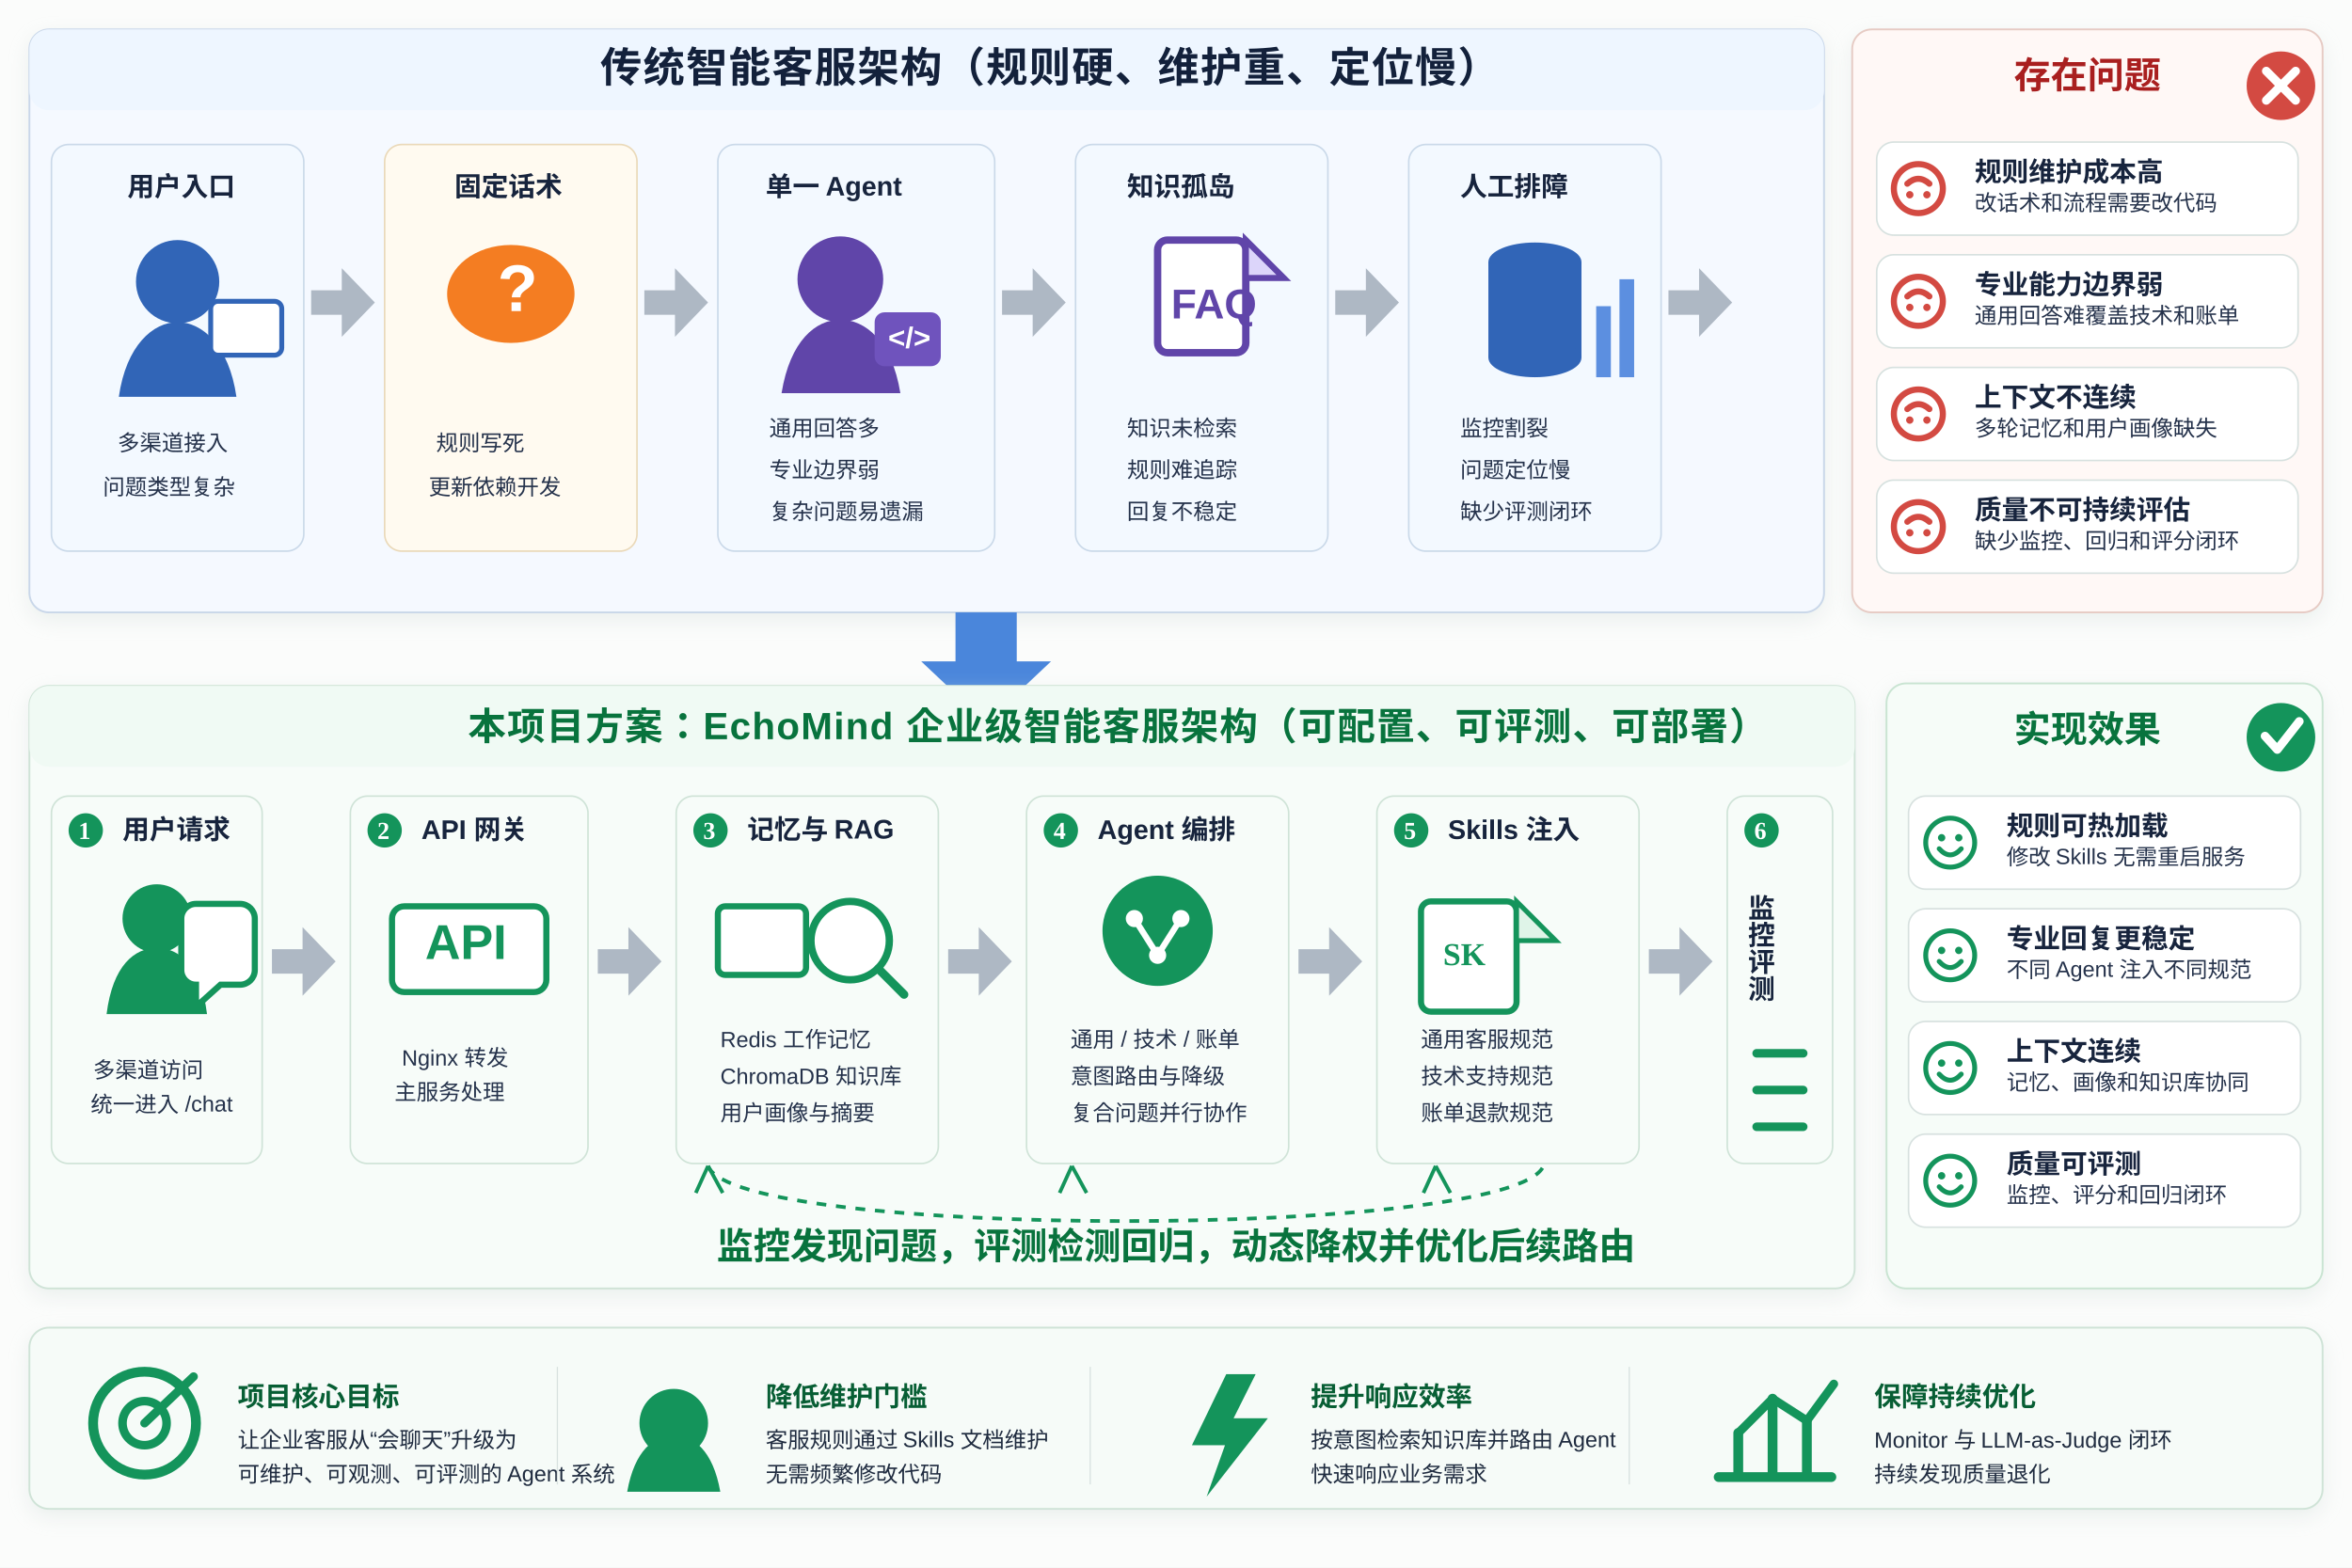
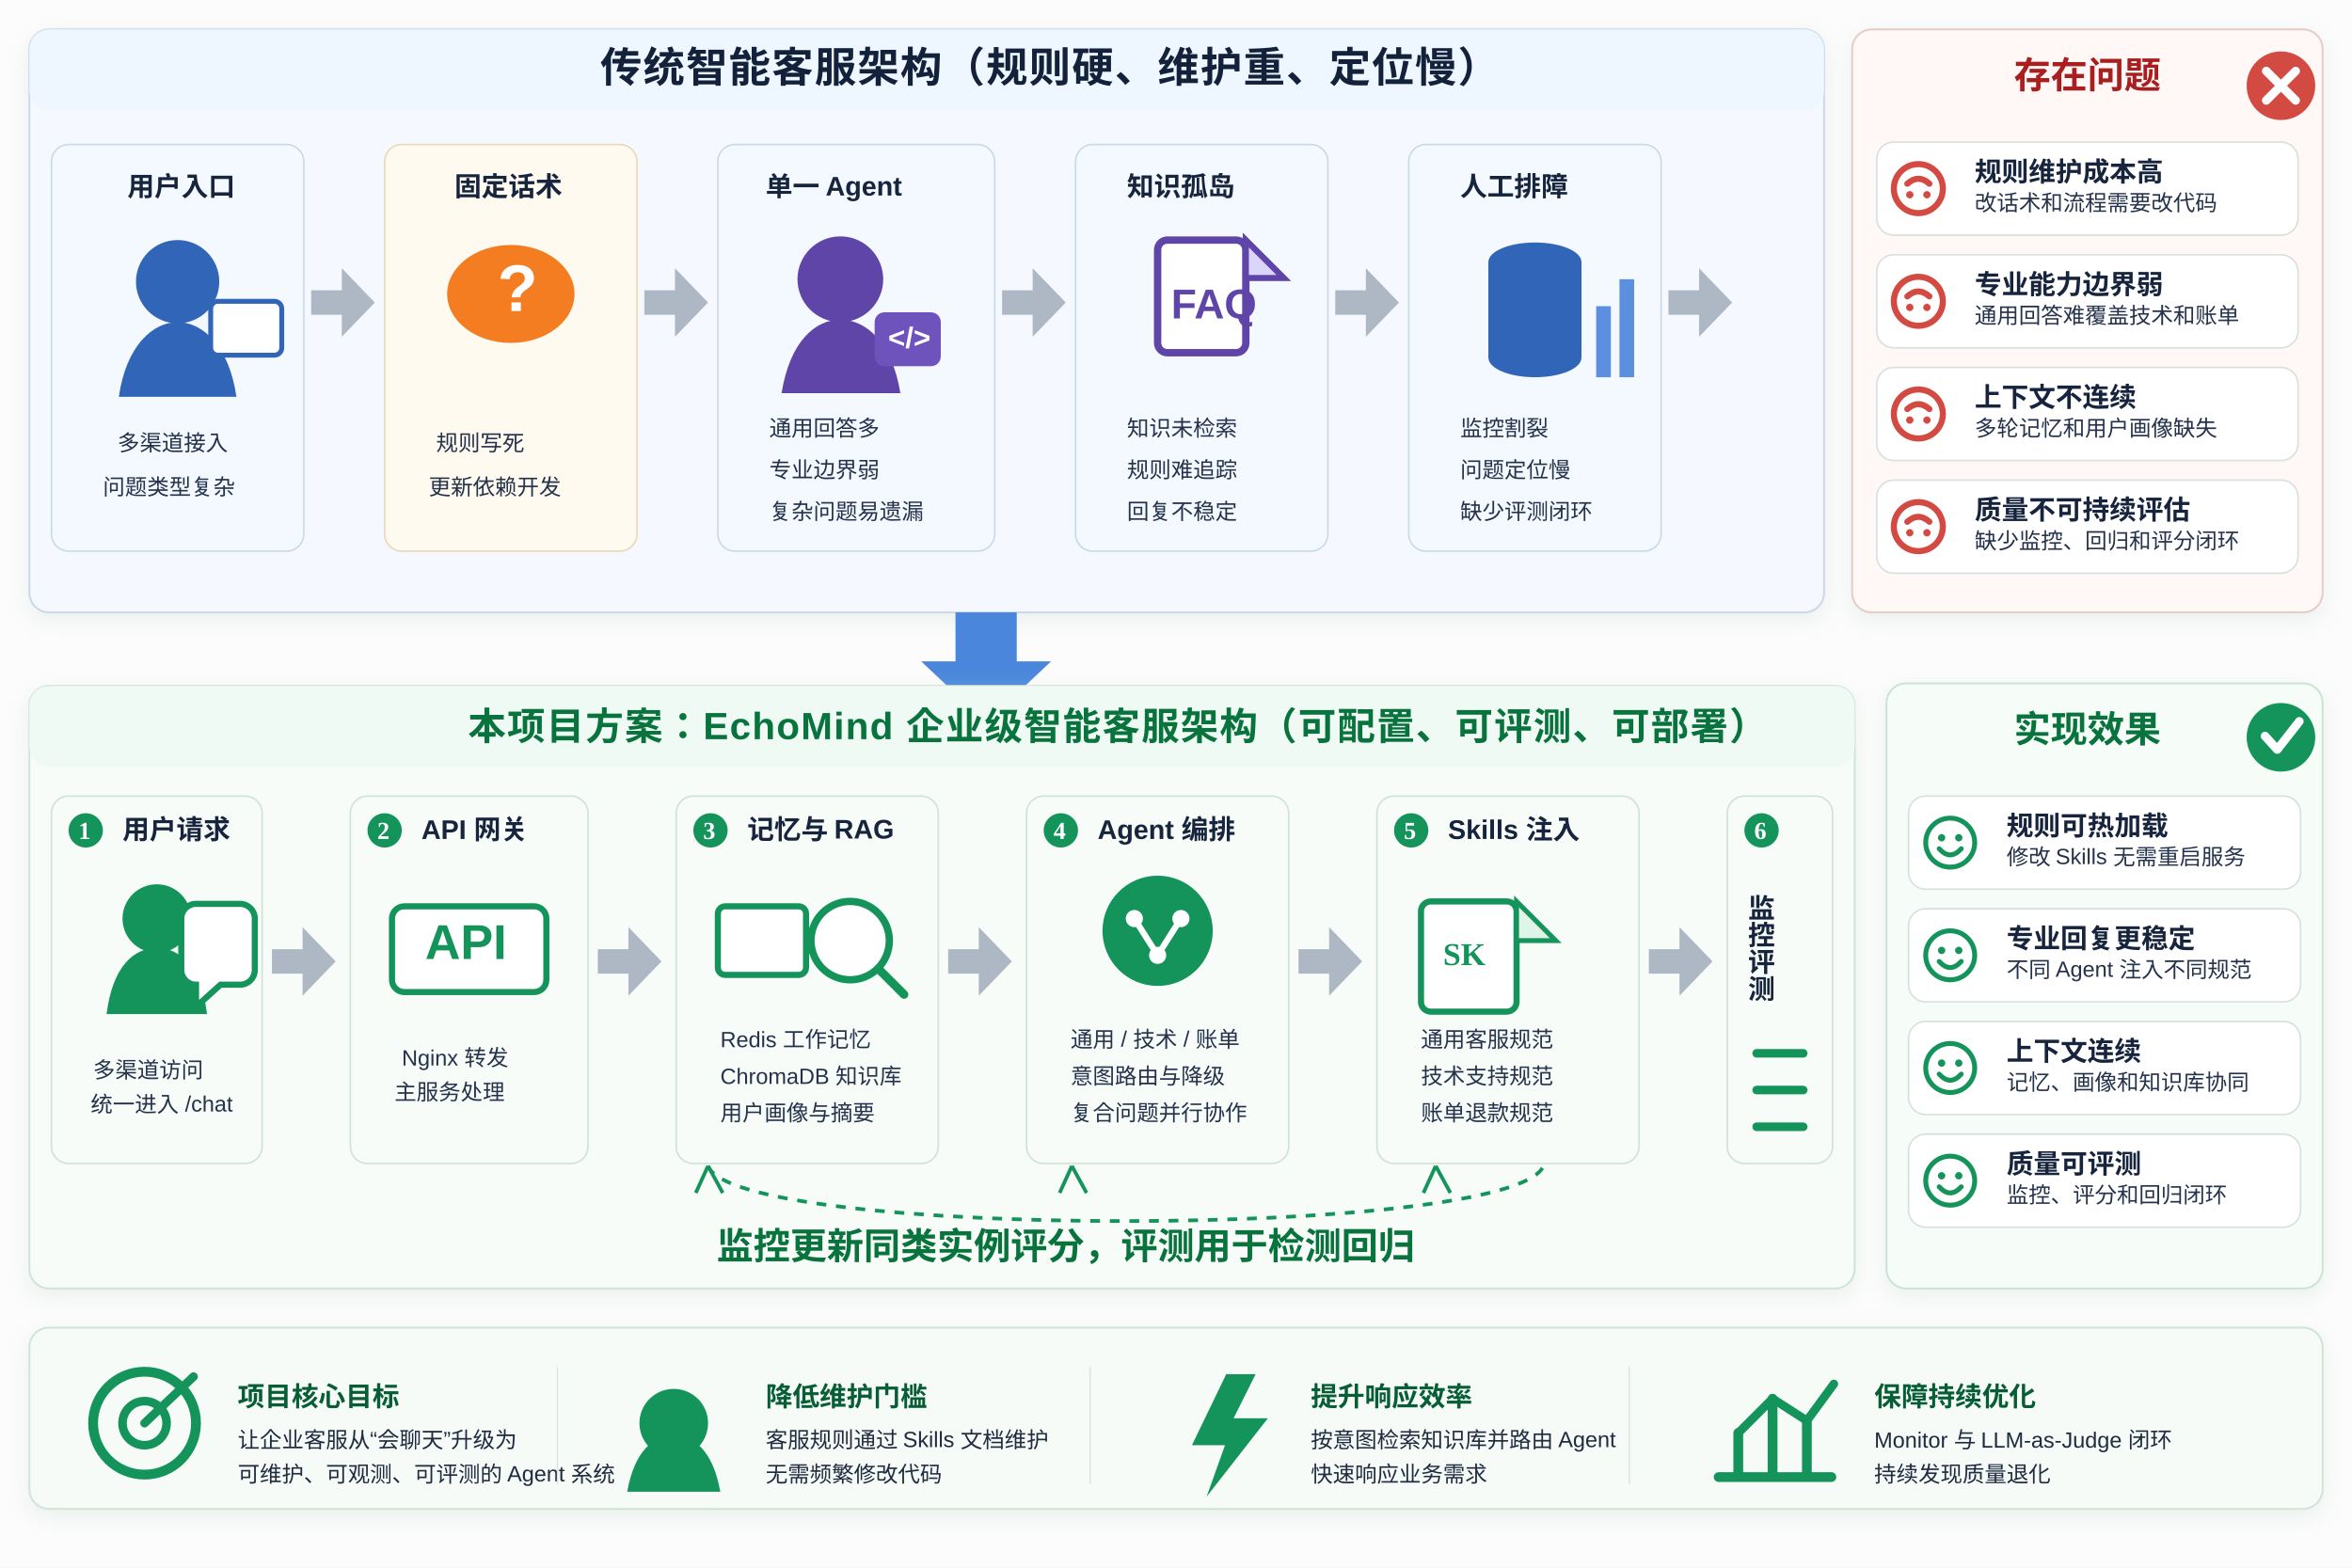
<svg xmlns="http://www.w3.org/2000/svg" width="1920" height="1280" viewBox="0 0 1920 1280">
  <defs>
    <style>
      .bg { fill: #fbfcfb; }
      .top-panel { fill: #f5f9ff; stroke: #c9d7e9; stroke-width: 1.5; rx: 16; }
      .main-panel { fill: #f7fcf9; stroke: #cfe3d7; stroke-width: 1.5; rx: 16; }
      .side-red { fill: #fff8f6; stroke: #e6cbc4; stroke-width: 1.5; rx: 16; }
      .side-green { fill: #f6fcf8; stroke: #c9e4d2; stroke-width: 1.5; rx: 16; }
      .goal-panel { fill: #f6fbf8; stroke: #cfe3d7; stroke-width: 1.5; rx: 16; }
      .card { fill: #ffffff; stroke: #d7e1df; stroke-width: 1.3; rx: 14; }
      .card-blue { fill: #f3f9ff; stroke: #cad9e9; }
      .card-warm { fill: #fffaf0; stroke: #ead9b9; }
      .card-green { fill: #f7fcf9; stroke: #cfe3d7; }
      .title { font: 800 34px "PingFang SC", "Microsoft YaHei", Arial, sans-serif; fill: #13213b; letter-spacing: 1px; }
      .section-title { font: 800 31px "PingFang SC", "Microsoft YaHei", Arial, sans-serif; fill: #08733d; letter-spacing: 1px; }
      .red-title { font: 800 30px "PingFang SC", "Microsoft YaHei", Arial, sans-serif; fill: #a91f1f; }
      .green-title { font: 800 30px "PingFang SC", "Microsoft YaHei", Arial, sans-serif; fill: #08733d; }
      .label { font: 800 22px "PingFang SC", "Microsoft YaHei", Arial, sans-serif; fill: #17243d; }
      .small { font: 500 18px "PingFang SC", "Microsoft YaHei", Arial, sans-serif; fill: #25324b; }
      .muted { font: 500 16px "PingFang SC", "Microsoft YaHei", Arial, sans-serif; fill: #657284; }
      .bullet { font: 500 17px "PingFang SC", "Microsoft YaHei", Arial, sans-serif; fill: #1f2b3f; }
      .goal-title { font: 800 22px "PingFang SC", "Microsoft YaHei", Arial, sans-serif; fill: #075e34; }
      .goal-text { font: 500 18px "PingFang SC", "Microsoft YaHei", Arial, sans-serif; fill: #1f2b3f; }
      .arrow { fill: #aeb8c4; }
      .down-arrow { fill: #4a86db; }
      .green { fill: #14945b; }
      .green-stroke { stroke: #14945b; stroke-width: 7; fill: none; stroke-linecap: round; stroke-linejoin: round; }
      .blue { fill: #3165b7; }
      .purple { fill: #6045a9; }
      .orange { fill: #f47d22; }
      .red { fill: #d34a42; }
      .red-stroke { stroke: #d34a42; stroke-width: 5; fill: none; stroke-linecap: round; }
      .soft-shadow { filter: url(#shadow); }
    </style>
    <filter id="shadow" x="-20%" y="-20%" width="140%" height="140%">
      <feDropShadow dx="0" dy="6" stdDeviation="8" flood-color="#d8e1df" flood-opacity="0.45" />
    </filter>
  </defs>
  <rect class="bg" width="1920" height="1280" />
  <rect class="top-panel soft-shadow" x="24" y="24" width="1465" height="476" />
  <rect x="24" y="24" width="1465" height="66" fill="#eef6ff" rx="16" />
  <text class="title" x="490" y="67">传统智能客服架构（规则硬、维护重、定位慢）</text>
  <g transform="translate(42,118)">
    <rect class="card card-blue" width="206" height="332" />
    <text class="label" x="62" y="42">用户入口</text>
    <circle class="blue" cx="103" cy="112" r="34" />
    <path class="blue" d="M55 206 C61 164 83 145 103 145 C123 145 145 164 151 206 Z" />
    <rect x="130" y="128" width="58" height="44" rx="6" fill="#ffffff" stroke="#3165b7" stroke-width="4" />
    <text class="small" x="54" y="250">多渠道接入</text>
    <text class="small" x="42" y="286">问题类型复杂</text>
  </g>
  <polygon class="arrow" points="306,247 279,219 279,237 254,237 254,257 279,257 279,275" />
  <g transform="translate(314,118)">
    <rect class="card card-warm" width="206" height="332" />
    <text class="label" x="57" y="42">固定话术</text>
    <ellipse class="orange" cx="103" cy="122" rx="52" ry="40" />
    <text x="92" y="136" font-family="Arial" font-size="54" font-weight="800" fill="#ffffff">?</text>
    <text class="small" x="42" y="250">规则写死</text>
    <text class="small" x="36" y="286">更新依赖开发</text>
  </g>
  <polygon class="arrow" points="578,247 551,219 551,237 526,237 526,257 551,257 551,275" />
  <g transform="translate(586,118)">
    <rect class="card card-blue" width="226" height="332" />
    <text class="label" x="39" y="42">单一 Agent</text>
    <circle class="purple" cx="100" cy="110" r="35" />
    <path class="purple" d="M52 203 C59 160 80 143 100 143 C120 143 142 160 149 203 Z" />
    <rect x="128" y="137" width="54" height="44" rx="8" fill="#6f53bd" />
    <text x="139" y="166" font-family="Arial" font-size="24" font-weight="800" fill="#ffffff">&lt;/&gt;</text>
    <text class="small" x="42" y="238">通用回答多</text>
    <text class="small" x="42" y="272">专业边界弱</text>
    <text class="small" x="42" y="306">复杂问题易遗漏</text>
  </g>
  <polygon class="arrow" points="870,247 843,219 843,237 818,237 818,257 843,257 843,275" />
  <g transform="translate(878,118)">
    <rect class="card card-blue" width="206" height="332" />
    <text class="label" x="42" y="42">知识孤岛</text>
    <rect x="67" y="78" width="72" height="92" rx="8" fill="#ffffff" stroke="#6045a9" stroke-width="6" />
    <path d="M139 78 L170 109 L139 109 Z" fill="#dcd5fa" stroke="#6045a9" stroke-width="5" />
    <text x="78" y="142" font-family="Arial" font-size="34" font-weight="800" fill="#6045a9">FAQ</text>
    <text class="small" x="42" y="238">知识未检索</text>
    <text class="small" x="42" y="272">规则难追踪</text>
    <text class="small" x="42" y="306">回复不稳定</text>
  </g>
  <polygon class="arrow" points="1142,247 1115,219 1115,237 1090,237 1090,257 1115,257 1115,275" />
  <g transform="translate(1150,118)">
    <rect class="card card-blue" width="206" height="332" />
    <text class="label" x="42" y="42">人工排障</text>
    <ellipse class="blue" cx="103" cy="96" rx="38" ry="16" />
    <rect x="65" y="96" width="76" height="78" fill="#3165b7" />
    <ellipse class="blue" cx="103" cy="174" rx="38" ry="16" />
    <rect x="153" y="132" width="12" height="58" fill="#5c8fe0" />
    <rect x="172" y="110" width="12" height="80" fill="#5c8fe0" />
    <text class="small" x="42" y="238">监控割裂</text>
    <text class="small" x="42" y="272">问题定位慢</text>
    <text class="small" x="42" y="306">缺少评测闭环</text>
  </g>
  <polygon class="arrow" points="1414,247 1387,219 1387,237 1362,237 1362,257 1387,257 1387,275" />
  <g transform="translate(1512,24)">
    <rect class="side-red soft-shadow" width="384" height="476" />
    <text class="red-title" x="132" y="48">存在问题</text>
    <circle class="red" cx="350" cy="46" r="28" />
    <path d="M338 34 L362 58 M362 34 L338 58" stroke="#ffffff" stroke-width="7" stroke-linecap="round" />
    <g transform="translate(20,92)">
      <rect class="card" width="344" height="76" />
      <circle class="red-stroke" cx="34" cy="38" r="20" />
      <path class="red-stroke" d="M25 34 Q34 26 43 34" />
      <circle class="red" cx="27" cy="43" r="3" />
      <circle class="red" cx="41" cy="43" r="3" />
      <text class="label" x="80" y="32" fill="#7b1515">规则维护成本高</text>
      <text class="small" x="80" y="56">改话术和流程需要改代码</text>
    </g>
    <g transform="translate(20,184)">
      <rect class="card" width="344" height="76" />
      <circle class="red-stroke" cx="34" cy="38" r="20" />
      <path class="red-stroke" d="M25 34 Q34 26 43 34" />
      <circle class="red" cx="27" cy="43" r="3" />
      <circle class="red" cx="41" cy="43" r="3" />
      <text class="label" x="80" y="32" fill="#7b1515">专业能力边界弱</text>
      <text class="small" x="80" y="56">通用回答难覆盖技术和账单</text>
    </g>
    <g transform="translate(20,276)">
      <rect class="card" width="344" height="76" />
      <circle class="red-stroke" cx="34" cy="38" r="20" />
      <path class="red-stroke" d="M25 34 Q34 26 43 34" />
      <circle class="red" cx="27" cy="43" r="3" />
      <circle class="red" cx="41" cy="43" r="3" />
      <text class="label" x="80" y="32" fill="#7b1515">上下文不连续</text>
      <text class="small" x="80" y="56">多轮记忆和用户画像缺失</text>
    </g>
    <g transform="translate(20,368)">
      <rect class="card" width="344" height="76" />
      <circle class="red-stroke" cx="34" cy="38" r="20" />
      <path class="red-stroke" d="M25 34 Q34 26 43 34" />
      <circle class="red" cx="27" cy="43" r="3" />
      <circle class="red" cx="41" cy="43" r="3" />
      <text class="label" x="80" y="32" fill="#7b1515">质量不可持续评估</text>
      <text class="small" x="80" y="56">缺少监控、回归和评分闭环</text>
    </g>
  </g>
  <polygon class="down-arrow" points="780,500 830,500 830,540 858,540 805,590 752,540 780,540" />
  <rect class="main-panel soft-shadow" x="24" y="560" width="1490" height="492" />
  <rect x="24" y="560" width="1490" height="66" fill="#f0faf4" rx="16" />
  <text class="section-title" x="382" y="604">本项目方案：EchoMind 企业级智能客服架构（可配置、可评测、可部署）</text>
  <g transform="translate(42,650)">
    <rect class="card card-green" width="172" height="300" />
    <circle class="green" cx="28" cy="28" r="14" />
    <text x="22" y="35" font-size="20" font-weight="800" fill="#fff">1</text>
    <text class="label" x="58" y="35">用户请求</text>
    <circle class="green" cx="86" cy="100" r="28" />
    <path class="green" d="M45 178 C50 138 68 124 86 124 C104 124 122 138 127 178 Z" />
    <path d="M118 88 h36 a12 12 0 0 1 12 12 v42 a12 12 0 0 1 -12 12 h-16 l-20 18 v-18 h0 a12 12 0 0 1 -12 -12 v-42 a12 12 0 0 1 12 -12z" fill="#ffffff" stroke="#14945b" stroke-width="5" />
    <text class="small" x="34" y="230">多渠道访问</text>
    <text class="small" x="32" y="258">统一进入 /chat</text>
  </g>
  <polygon class="arrow" points="274,785 247,757 247,775 222,775 222,795 247,795 247,813" />
  <g transform="translate(286,650)">
    <rect class="card card-green" width="194" height="300" />
    <circle class="green" cx="28" cy="28" r="14" />
    <text x="22" y="35" font-size="20" font-weight="800" fill="#fff">2</text>
    <text class="label" x="58" y="35">API 网关</text>
    <rect x="34" y="90" width="126" height="70" rx="10" fill="#fff" stroke="#14945b" stroke-width="5" />
    <text class="green" x="61" y="133" font-family="Arial" font-size="40" font-weight="800">API</text>
    <text class="small" x="42" y="220">Nginx 转发</text>
    <text class="small" x="36" y="248">主服务处理</text>
  </g>
  <polygon class="arrow" points="540,785 513,757 513,775 488,775 488,795 513,795 513,813" />
  <g transform="translate(552,650)">
    <rect class="card card-green" width="214" height="300" />
    <circle class="green" cx="28" cy="28" r="14" />
    <text x="22" y="35" font-size="20" font-weight="800" fill="#fff">3</text>
    <text class="label" x="58" y="35">记忆与 RAG</text>
    <rect x="34" y="90" width="72" height="56" rx="6" fill="#fff" stroke="#14945b" stroke-width="5" />
    <circle cx="142" cy="118" r="32" fill="#fff" stroke="#14945b" stroke-width="6" />
    <path class="green-stroke" d="M165 141 L186 162" />
    <text class="small" x="36" y="205">Redis 工作记忆</text>
    <text class="small" x="36" y="235">ChromaDB 知识库</text>
    <text class="small" x="36" y="265">用户画像与摘要</text>
  </g>
  <polygon class="arrow" points="826,785 799,757 799,775 774,775 774,795 799,795 799,813" />
  <g transform="translate(838,650)">
    <rect class="card card-green" width="214" height="300" />
    <circle class="green" cx="28" cy="28" r="14" />
    <text x="22" y="35" font-size="20" font-weight="800" fill="#fff">4</text>
    <text class="label" x="58" y="35">Agent 编排</text>
    <circle class="green" cx="107" cy="110" r="45" />
    <circle cx="88" cy="100" r="7" fill="#fff" />
    <circle cx="126" cy="100" r="7" fill="#fff" />
    <circle cx="107" cy="130" r="7" fill="#fff" />
    <path d="M88 100 L107 130 L126 100" stroke="#fff" stroke-width="5" fill="none" />
    <text class="small" x="36" y="205">通用 / 技术 / 账单</text>
    <text class="small" x="36" y="235">意图路由与降级</text>
    <text class="small" x="36" y="265">复合问题并行协作</text>
  </g>
  <polygon class="arrow" points="1112,785 1085,757 1085,775 1060,775 1060,795 1085,795 1085,813" />
  <g transform="translate(1124,650)">
    <rect class="card card-green" width="214" height="300" />
    <circle class="green" cx="28" cy="28" r="14" />
    <text x="22" y="35" font-size="20" font-weight="800" fill="#fff">5</text>
    <text class="label" x="58" y="35">Skills 注入</text>
    <rect x="36" y="86" width="78" height="90" rx="8" fill="#fff" stroke="#14945b" stroke-width="5" />
    <path d="M114 86 L146 118 L114 118 Z" fill="#dff4e8" stroke="#14945b" stroke-width="4" />
    <text class="green" x="54" y="138" font-size="26" font-weight="800">SK</text>
    <text class="small" x="36" y="205">通用客服规范</text>
    <text class="small" x="36" y="235">技术支持规范</text>
    <text class="small" x="36" y="265">账单退款规范</text>
  </g>
  <polygon class="arrow" points="1398,785 1371,757 1371,775 1346,775 1346,795 1371,795 1371,813" />
  <g transform="translate(1410,650)">
    <rect class="card card-green" width="86" height="300" />
    <circle class="green" cx="28" cy="28" r="14" />
    <text x="22" y="35" font-size="20" font-weight="800" fill="#fff">6</text>
    <text class="label" x="28" y="80" writing-mode="tb">监控评测</text>
    <path d="M24 210 H62 M24 240 H62 M24 270 H62" stroke="#14945b" stroke-width="7" stroke-linecap="round" />
  </g>
  <path d="M578 952 C600 1012 1235 1012 1260 952" stroke="#14945b" stroke-width="3" stroke-dasharray="8 8" fill="none" />
  <path d="M578 952 L568 974 M578 952 L590 974" stroke="#14945b" stroke-width="3" fill="none" />
  <path d="M875 952 L865 974 M875 952 L887 974" stroke="#14945b" stroke-width="3" fill="none" />
  <path d="M1172 952 L1162 974 M1172 952 L1184 974" stroke="#14945b" stroke-width="3" fill="none" />
-   <text class="green-title" x="585" y="1028">监控发现问题，评测检测回归，动态降权并优化后续路由</text>
+   <text class="green-title" x="585" y="1028">监控更新同类实例评分，评测用于检测回归</text>
  <g transform="translate(1540,558)">
    <rect class="side-green soft-shadow" width="356" height="494" />
    <text class="green-title" x="104" y="48">实现效果</text>
    <circle class="green" cx="322" cy="44" r="28" />
    <path d="M309 43 L319 54 L337 31" stroke="#fff" stroke-width="7" fill="none" stroke-linecap="round" stroke-linejoin="round" />
    <g transform="translate(18,92)">
      <rect class="card" width="320" height="76" />
      <circle cx="34" cy="38" r="20" fill="none" stroke="#14945b" stroke-width="4" />
      <path d="M25 43 Q34 53 43 43" stroke="#14945b" stroke-width="4" fill="none" stroke-linecap="round" />
      <circle class="green" cx="27" cy="34" r="3" />
      <circle class="green" cx="41" cy="34" r="3" />
      <text class="label" x="80" y="32" fill="#075e34">规则可热加载</text>
      <text class="small" x="80" y="56">修改 Skills 无需重启服务</text>
    </g>
    <g transform="translate(18,184)">
      <rect class="card" width="320" height="76" />
      <circle cx="34" cy="38" r="20" fill="none" stroke="#14945b" stroke-width="4" />
      <path d="M25 43 Q34 53 43 43" stroke="#14945b" stroke-width="4" fill="none" stroke-linecap="round" />
      <circle class="green" cx="27" cy="34" r="3" />
      <circle class="green" cx="41" cy="34" r="3" />
      <text class="label" x="80" y="32" fill="#075e34">专业回复更稳定</text>
      <text class="small" x="80" y="56">不同 Agent 注入不同规范</text>
    </g>
    <g transform="translate(18,276)">
      <rect class="card" width="320" height="76" />
      <circle cx="34" cy="38" r="20" fill="none" stroke="#14945b" stroke-width="4" />
      <path d="M25 43 Q34 53 43 43" stroke="#14945b" stroke-width="4" fill="none" stroke-linecap="round" />
      <circle class="green" cx="27" cy="34" r="3" />
      <circle class="green" cx="41" cy="34" r="3" />
      <text class="label" x="80" y="32" fill="#075e34">上下文连续</text>
      <text class="small" x="80" y="56">记忆、画像和知识库协同</text>
    </g>
    <g transform="translate(18,368)">
      <rect class="card" width="320" height="76" />
      <circle cx="34" cy="38" r="20" fill="none" stroke="#14945b" stroke-width="4" />
      <path d="M25 43 Q34 53 43 43" stroke="#14945b" stroke-width="4" fill="none" stroke-linecap="round" />
      <circle class="green" cx="27" cy="34" r="3" />
      <circle class="green" cx="41" cy="34" r="3" />
      <text class="label" x="80" y="32" fill="#075e34">质量可评测</text>
      <text class="small" x="80" y="56">监控、评分和回归闭环</text>
    </g>
  </g>
  <rect class="goal-panel soft-shadow" x="24" y="1084" width="1872" height="148" />
  <g transform="translate(62,1106)">
    <circle cx="56" cy="56" r="42" fill="none" stroke="#14945b" stroke-width="8" />
    <circle cx="56" cy="56" r="18" fill="none" stroke="#14945b" stroke-width="7" />
    <path class="green-stroke" d="M56 56 L96 18" />
    <text class="goal-title" x="132" y="42">项目核心目标</text>
    <text class="goal-text" x="132" y="76">让企业客服从“会聊天”升级为</text>
    <text class="goal-text" x="132" y="104">可维护、可观测、可评测的 Agent 系统</text>
  </g>
  <line x1="455" y1="1116" x2="455" y2="1212" stroke="#d7e1df" />
  <g transform="translate(500,1106)">
    <circle class="green" cx="50" cy="56" r="28" />
    <path class="green" d="M12 112 C18 78 34 66 50 66 C66 66 82 78 88 112 Z" />
    <text class="goal-title" x="125" y="42">降低维护门槛</text>
    <text class="goal-text" x="125" y="76">客服规则通过 Skills 文档维护</text>
    <text class="goal-text" x="125" y="104">无需频繁修改代码</text>
  </g>
  <line x1="890" y1="1116" x2="890" y2="1212" stroke="#d7e1df" />
  <g transform="translate(945,1106)">
    <path class="green" d="M56 16 L28 74 H55 L40 116 L90 52 H62 L80 16 Z" />
    <text class="goal-title" x="125" y="42">提升响应效率</text>
    <text class="goal-text" x="125" y="76">按意图检索知识库并路由 Agent</text>
    <text class="goal-text" x="125" y="104">快速响应业务需求</text>
  </g>
  <line x1="1330" y1="1116" x2="1330" y2="1212" stroke="#d7e1df" />
  <g transform="translate(1385,1106)">
    <path d="M18 100 H110 M34 100 V64 M62 100 V36 M90 100 V54" stroke="#14945b" stroke-width="8" fill="none" stroke-linecap="round" />
    <path d="M34 64 L62 36 L90 54 L112 24" stroke="#14945b" stroke-width="7" fill="none" stroke-linecap="round" stroke-linejoin="round" />
    <text class="goal-title" x="145" y="42">保障持续优化</text>
    <text class="goal-text" x="145" y="76">Monitor 与 LLM-as-Judge 闭环</text>
    <text class="goal-text" x="145" y="104">持续发现质量退化</text>
  </g>
</svg>
